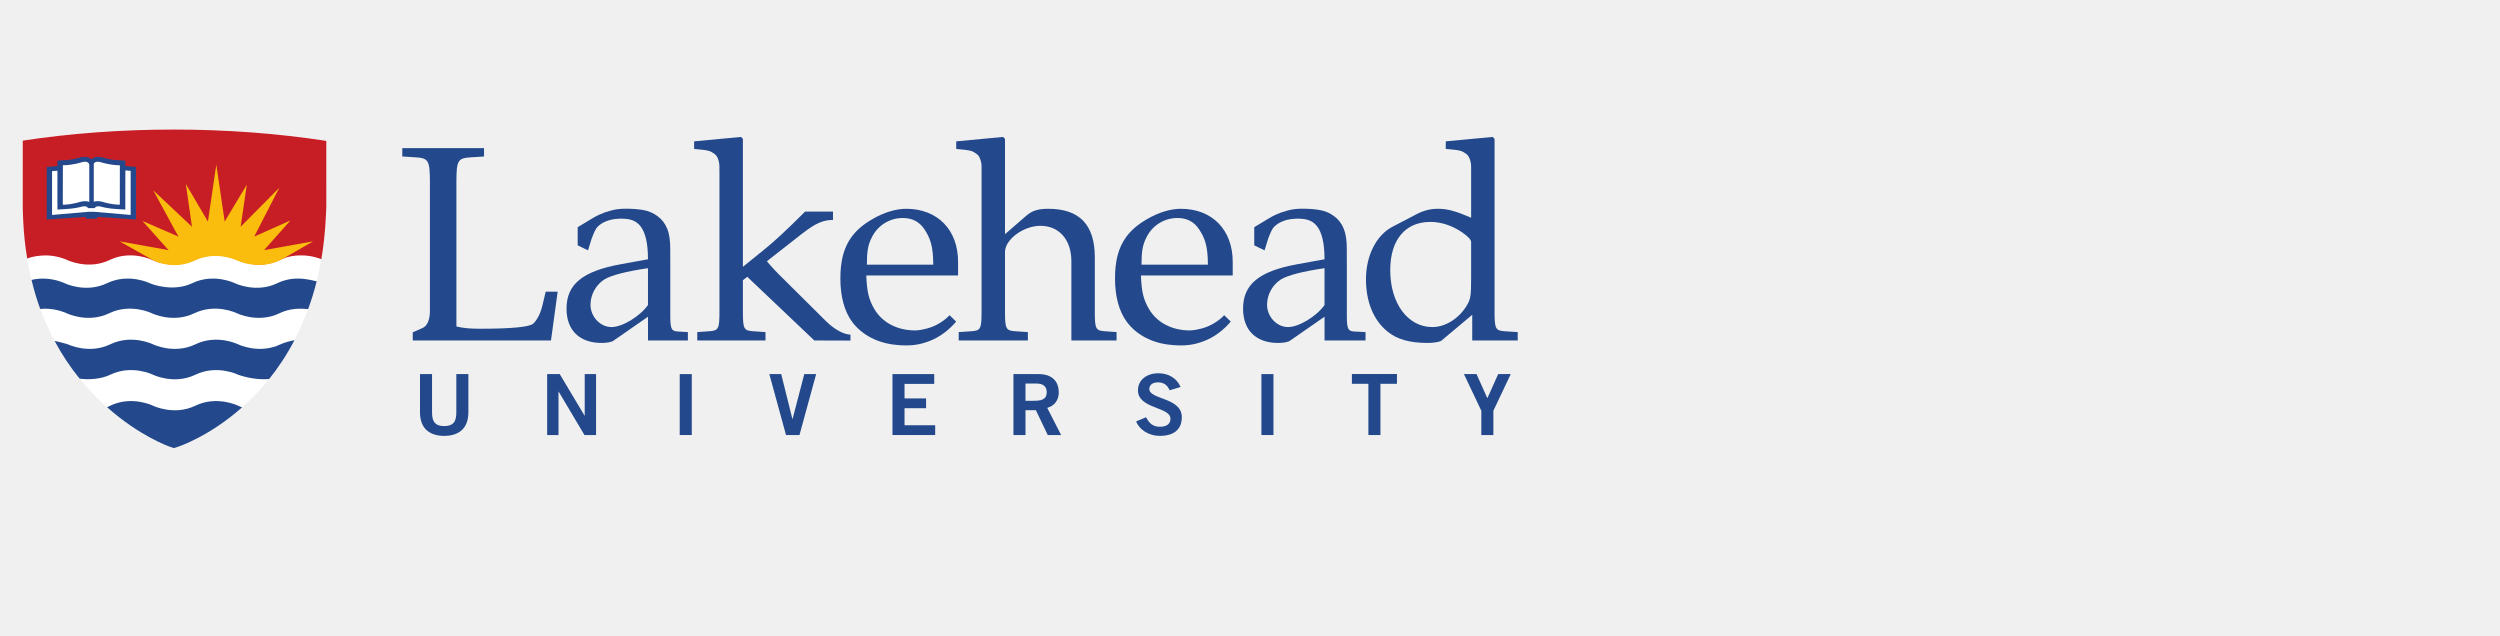
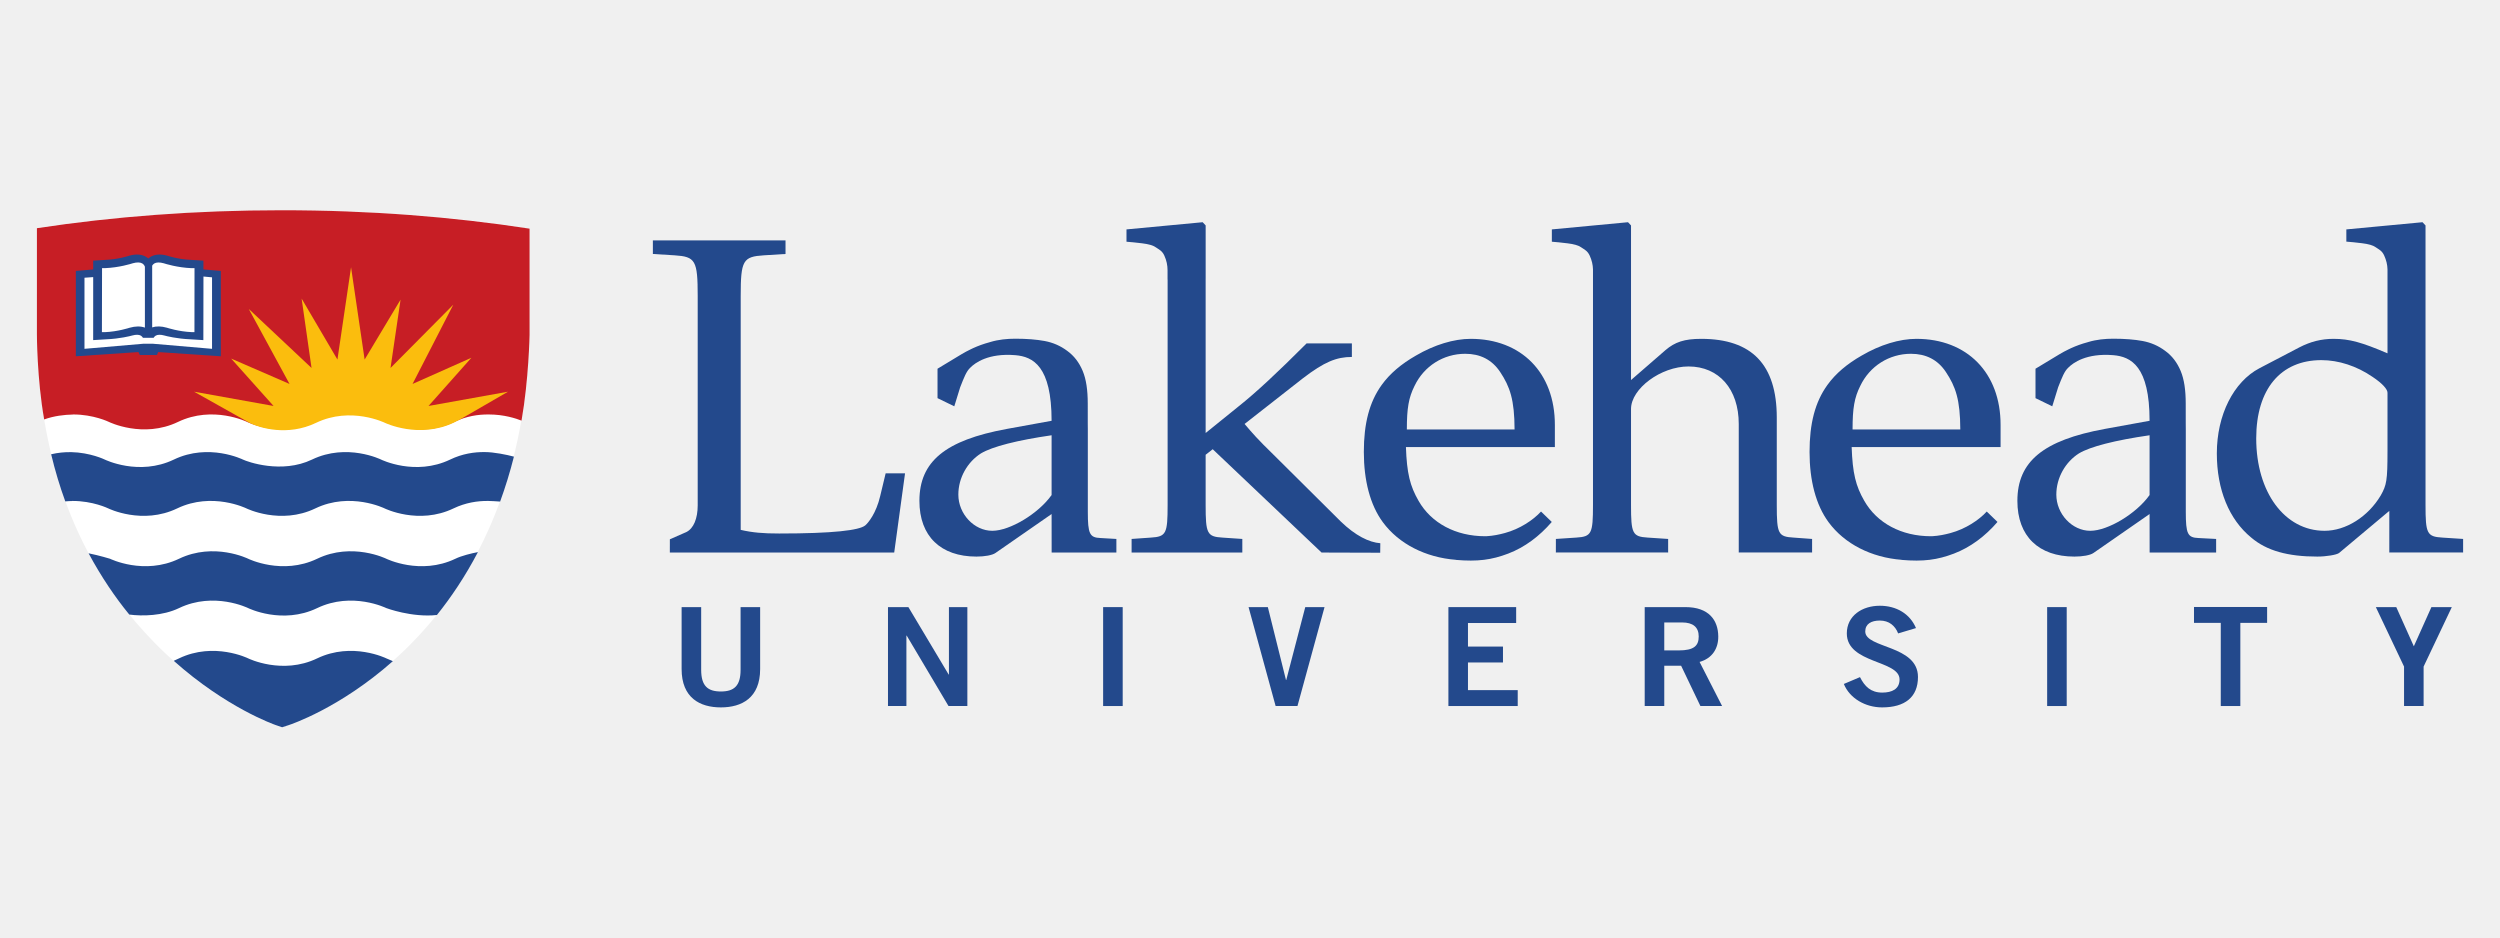
- <svg xmlns="http://www.w3.org/2000/svg" xml:space="preserve" id="svg2" version="1.1" viewBox="0 0 519.33 132">
+ <svg xmlns="http://www.w3.org/2000/svg" xml:space="preserve" id="svg2" version="1.1" viewBox="0 0 320 120">
  <g transform="translate(0,19.3322) scale(0.616179)">
    <defs id="defs6">
      <clipPath id="clipPath18" clipPathUnits="userSpaceOnUse">
        <path id="path16" d="M 0,99 H 389.5 V 0 H 0 Z" />
      </clipPath>
    </defs>
    <g transform="matrix(1.333333,0,0,-1.333333,0,132)" id="g10">
      <g id="g12">
        <g clip-path="url(#clipPath18)" id="g14">
          <g transform="translate(82.4889,86.8828)" id="g20">
            <path id="path22" style="fill:#ffffff;fill-opacity:1;fill-rule:nonzero;stroke:none" d="m 0,0 -2.661,0.414 c -3.658,0.559 -7.737,1.086 -12.114,1.409 -7.68,0.7 -15.661,1.071 -23.855,1.071 -13.413,0 -26.23,-0.989 -38.109,-2.797 v -0.218 l 0.016,-16.402 v -0.002 c 0.003,-0.316 0.011,-0.625 0.017,-0.937 0.006,-0.318 0.013,-0.634 0.022,-0.95 0.003,-0.118 0.004,-0.239 0.008,-0.357 v -0.01 c 0.021,-0.664 0.051,-1.318 0.087,-1.967 0.003,-0.064 0.005,-0.128 0.009,-0.191 v -0.007 c 0.018,-0.311 0.036,-0.621 0.056,-0.928 0,-0.002 0,-0.004 0.001,-0.006 0.01,-0.148 0.022,-0.294 0.032,-0.442 0.009,-0.111 0.016,-0.221 0.025,-0.332 1.726,-21.471 10.492,-34.1 18.027,-41.809 9.253,-9.461 18.502,-12.728 18.889,-12.863 l 0.981,-0.335 0.986,0.318 c 0.388,0.125 9.654,3.196 18.923,12.476 7.755,7.765 16.874,21.433 18.406,43.468 0,0.002 0.001,0.003 0.001,0.004 0.002,0.042 0.005,0.083 0.007,0.125 0.044,0.635 0.083,1.276 0.113,1.926 v 0.009 c 0.006,0.114 0.01,0.231 0.013,0.346 0.057,1.309 0.093,2.64 0.095,4.006 z" />
          </g>
          <g transform="translate(81.2514,56.9972)" id="g24">
            <path id="path26" style="fill:#c71e25;fill-opacity:1;fill-rule:nonzero;stroke:none" d="M 0,0 C 1.129,6.373 1.255,13.376 1.255,13.376 V 29.91 c -12.01,1.855 -25.023,2.869 -38.614,2.869 -13.413,0 -26.264,-0.988 -38.142,-2.797 V 13.448 c 0,0 -0.002,-6.877 1.127,-13.249 10e-4,-0.005 10e-4,-0.01 0.002,-0.015 1.481,0.545 3.194,0.748 4.479,0.764 V 0.96 c 3.221,0.015 5.611,-1.162 5.611,-1.162 0,0 5.314,-2.616 10.762,0 5.448,2.621 10.764,0 10.764,0 0,0 5.309,-2.616 10.761,0 5.446,2.621 10.76,0 10.76,0 0,0 5.309,-2.616 10.763,0 1.867,0.899 3.715,1.177 5.347,1.162 h 0.037 0.011 C -2.729,0.96 -0.836,0.334 0,0" />
          </g>
          <g transform="translate(115.3817,27.9429)" id="g28">
            <path id="path30" style="fill:#23498c;fill-opacity:1;fill-rule:nonzero;stroke:none" d="m 0,0 h 3.048 v -9.647 c 0,-4.504 -2.871,-5.977 -6.118,-5.977 -3.247,0 -6.117,1.473 -6.117,5.977 V 0 h 3.048 v -9.775 c 0,-2.497 1.015,-3.37 3.069,-3.37 2.053,0 3.07,0.873 3.07,3.37 z" />
          </g>
          <g transform="translate(138.3468,12.5323)" id="g32">
            <path id="path34" style="fill:#23498c;fill-opacity:1;fill-rule:nonzero;stroke:none" d="M 0,0 V 15.411 H 3.18 L 9.451,4.909 h 0.045 v 10.502 h 2.871 V 0 H 9.429 L 2.916,10.972 H 2.87 V 0 Z" />
          </g>
          <path id="path36" style="fill:#23498c;fill-opacity:1;fill-rule:nonzero;stroke:none" d="m 171.866,27.943 h 3.048 V 12.532 h -3.048 z" />
          <g transform="translate(194.5242,27.9429)" id="g38">
            <path id="path40" style="fill:#23498c;fill-opacity:1;fill-rule:nonzero;stroke:none" d="M 0,0 H 3.004 L 5.831,-11.355 H 5.873 L 8.834,0 h 3.003 L 7.619,-15.411 H 4.217 Z" />
          </g>
          <g transform="translate(225.6601,12.5323)" id="g42">
            <path id="path44" style="fill:#23498c;fill-opacity:1;fill-rule:nonzero;stroke:none" d="M 0,0 V 15.411 H 10.556 V 12.934 H 3.048 V 9.263 H 8.502 V 6.786 H 3.048 V 2.477 h 7.751 V 0 Z" />
          </g>
          <g transform="translate(259.2908,21.1971)" id="g46">
            <path id="path48" style="fill:#23498c;fill-opacity:1;fill-rule:nonzero;stroke:none" d="m 0,0 h 2.253 c 2.386,0 3.114,0.726 3.114,2.177 0,1.453 -0.906,2.179 -2.584,2.179 H 0 Z M -3.048,-8.665 V 6.746 h 6.36 c 3.622,0 5.081,-2.029 5.102,-4.569 0.022,-1.899 -0.972,-3.435 -2.913,-3.97 l 3.51,-6.872 H 5.631 L 2.628,-2.39 H 0 v -6.275 z" />
          </g>
          <g transform="translate(295.728,23.8449)" id="g50">
            <path id="path52" style="fill:#23498c;fill-opacity:1;fill-rule:nonzero;stroke:none" d="m 0,0 c -0.465,1.195 -1.415,2.005 -2.851,2.005 -1.324,0 -2.273,-0.512 -2.273,-1.705 0,-2.65 8.214,-2.093 8.214,-7.087 0,-3.158 -2.054,-4.739 -5.588,-4.739 -2.604,0 -5.057,1.41 -5.961,3.652 l 2.515,1.065 c 0.731,-1.45 1.681,-2.41 3.469,-2.41 1.525,0 2.695,0.552 2.695,2.047 0,3.031 -8.216,2.433 -8.216,7.172 0,2.753 2.386,4.311 5.145,4.311 2.562,0 4.684,-1.239 5.632,-3.479 z" />
          </g>
          <path id="path54" style="fill:#23498c;fill-opacity:1;fill-rule:nonzero;stroke:none" d="m 318.944,27.943 h 3.047 V 12.532 h -3.047 z" />
          <g transform="translate(353.2145,27.9633)" id="g56">
            <path id="path58" style="fill:#23498c;fill-opacity:1;fill-rule:nonzero;stroke:none" d="m 0,0 v -2.475 h -4.172 v -12.956 h -3.049 v 12.956 h -4.172 V 0 Z" />
          </g>
          <g transform="translate(376.0726,21.8381)" id="g60">
            <path id="path62" style="fill:#23498c;fill-opacity:1;fill-rule:nonzero;stroke:none" d="M 0,0 2.738,6.105 H 5.917 L 1.523,-3.159 v -6.147 h -3.047 v 6.147 l -4.395,9.264 h 3.181 z" />
          </g>
          <g transform="translate(33.3119,68.1018)" id="g64">
            <path id="path66" style="fill:#ffffff;fill-opacity:1;fill-rule:nonzero;stroke:none" d="m 0,0 h -20.596 v 11.482 h 2.755 v 1.49 l 7.782,0.989 7.518,-0.846 V 11.482 H 0 Z" />
          </g>
          <g transform="translate(70.9503,35.4794)" id="g68">
            <path id="path70" style="fill:#23498c;fill-opacity:1;fill-rule:nonzero;stroke:none" d="m 0,0 c -5.452,-2.614 -10.765,0 -10.765,0 0,0 -5.312,2.62 -10.765,0 -5.444,-2.614 -10.758,0 -10.758,0 0,0 -5.312,2.62 -10.765,0 -5.45,-2.614 -10.762,0 -10.762,0 0,0 -1.638,0.502 -3.337,0.85 1.989,-3.696 4.134,-6.846 6.341,-9.547 2.043,-0.268 5.216,-0.214 7.758,1.009 5.453,2.619 10.765,0 10.765,0 0,0 5.314,-2.62 10.758,0 5.453,2.619 10.765,0 10.765,0 0,0 3.967,-1.501 7.887,-1.077 2.212,2.759 4.405,6.01 6.39,9.801 C 2.516,0.845 0.952,0.469 0,0" />
          </g>
          <g transform="translate(75.5189,52.0984)" id="g72">
            <path id="path74" style="fill:#23498c;fill-opacity:1;fill-rule:nonzero;stroke:none" d="m 0,0 c -1.636,0.018 -3.507,-0.257 -5.387,-1.168 -5.453,-2.614 -10.76,0 -10.76,0 0,0 -5.316,2.623 -10.762,0 -4.728,-2.266 -10.059,-0.342 -10.76,0 0,0 -5.316,2.623 -10.765,0 -5.447,-2.614 -10.761,0 -10.761,0 0,0 -2.238,1.104 -5.298,1.163 v -0.007 c -0.954,0.018 -1.991,-0.079 -3.058,-0.33 0.156,-0.649 0.318,-1.288 0.488,-1.916 0.002,-0.008 0.004,-0.016 0.006,-0.023 0.163,-0.604 0.332,-1.196 0.507,-1.779 0.013,-0.043 0.026,-0.085 0.039,-0.13 0.167,-0.554 0.34,-1.098 0.518,-1.637 0.019,-0.058 0.038,-0.119 0.058,-0.178 0.184,-0.549 0.373,-1.091 0.567,-1.623 0.007,-0.02 0.013,-0.039 0.02,-0.059 0.367,0.037 0.732,0.057 1.082,0.061 v 0.011 c 3.216,0.015 5.605,-1.156 5.605,-1.156 0,0 5.311,-2.625 10.76,0 5.453,2.612 10.764,0 10.764,0 0,0 5.315,-2.625 10.759,0 5.452,2.612 10.767,0 10.767,0 0,0 5.312,-2.625 10.762,0 1.863,0.889 3.712,1.171 5.339,1.156 h 0.045 0.019 c 0.348,0 1.312,-0.058 1.847,-0.097 0.4,1.097 0.781,2.227 1.139,3.391 10e-4,0.003 0.003,0.007 0.004,0.011 0.175,0.569 0.344,1.148 0.508,1.733 0.009,0.03 0.016,0.058 0.025,0.087 0.154,0.555 0.303,1.117 0.448,1.687 0.007,0.031 0.014,0.062 0.023,0.093 C 3.448,-0.414 1.449,0 0,0" />
          </g>
          <g transform="translate(61.211,19.5242)" id="g76">
            <path id="path78" style="fill:#23498c;fill-opacity:1;fill-rule:nonzero;stroke:none" d="m 0,0 c -0.442,0.182 -1.025,0.435 -1.025,0.435 0,0 -5.312,2.62 -10.765,0 -5.444,-2.621 -10.759,0 -10.759,0 0,0 -5.312,2.62 -10.764,0 -0.152,-0.074 -0.541,-0.252 -0.833,-0.383 8.162,-7.281 15.561,-9.897 15.906,-10.017 l 0.982,-0.336 0.986,0.319 C -15.922,-9.869 -8.309,-7.346 0,0" />
          </g>
          <g transform="translate(49.2265,56.647)" id="g80">
            <path id="path82" style="fill:#fbbd0d;fill-opacity:1;fill-rule:nonzero;stroke:none" d="m 0,0 c 5.446,2.622 10.76,0 10.76,0 0,0 5.309,-2.557 10.763,0.059 0.256,0.124 0.529,0.29 0.783,0.391 L 29.919,4.858 17.537,2.634 24.211,10.141 15.047,6.065 21.393,18.41 11.617,8.556 13.18,19.198 7.583,9.866 5.466,24.244 3.345,9.866 l -5.578,9.497 1.544,-10.807 -9.778,9.192 6.349,-11.683 -9.088,3.948 6.597,-7.379 -12.383,2.224 8.732,-4.902 C -8.817,-0.756 -4.459,-2.139 0,0" />
          </g>
          <g transform="translate(219.1854,55.6174)" id="g84">
            <path id="path86" style="fill:#23498c;fill-opacity:1;fill-rule:nonzero;stroke:none" d="m 0,0 c 0,3.314 0.28,4.952 1.196,6.786 1.481,3.103 4.513,5.008 7.901,5.008 2.328,0 4.16,-0.917 5.431,-2.821 C 16.065,6.665 16.769,4.634 16.783,0 Z m 9.945,14.122 c -2.611,0 -5.645,-0.917 -8.537,-2.61 -2.292,-1.315 -4.043,-2.795 -5.319,-4.561 -1.942,-2.687 -2.79,-6.035 -2.79,-10.462 0,-4.444 0.985,-8.253 2.962,-10.934 2.495,-3.39 6.675,-5.497 11.38,-5.86 l -0.008,-0.013 c 3.398,-0.291 5.579,0 8.158,0.982 2.577,0.982 4.871,2.709 6.788,4.93 l -1.674,1.623 c -1.227,-1.338 -3.304,-2.716 -5.634,-3.348 -0.887,-0.241 -1.842,-0.441 -2.885,-0.498 -0.063,0 -0.122,-0.002 -0.185,-0.002 -4.585,0 -8.395,2.047 -10.369,5.502 -1.34,2.325 -1.832,4.302 -1.975,8.39 h 23.021 0.183 v 3.46 c 0,8.11 -5.219,13.401 -13.116,13.401" />
          </g>
          <g transform="translate(288.6273,55.6174)" id="g88">
            <path id="path90" style="fill:#23498c;fill-opacity:1;fill-rule:nonzero;stroke:none" d="m 0,0 c 0,3.314 0.28,4.952 1.198,6.786 1.481,3.103 4.513,5.008 7.899,5.008 2.328,0 4.162,-0.917 5.431,-2.821 C 16.066,6.665 16.771,4.634 16.785,0 Z M 9.945,14.122 C 7.334,14.122 4.302,13.205 1.41,11.512 -0.884,10.197 -2.633,8.717 -3.909,6.951 -5.852,4.264 -6.701,0.916 -6.701,-3.511 c 0,-4.444 0.987,-8.253 2.964,-10.934 2.493,-3.39 6.673,-5.497 11.379,-5.86 l -0.009,-0.013 c 3.4,-0.291 5.579,0 8.16,0.982 2.577,0.982 4.869,2.709 6.786,4.93 l -1.672,1.623 c -1.227,-1.338 -3.306,-2.716 -5.636,-3.348 -0.885,-0.241 -1.841,-0.441 -2.885,-0.498 -0.061,0 -0.122,-0.002 -0.185,-0.002 -4.585,0 -8.394,2.047 -10.367,5.502 -1.34,2.325 -1.834,4.302 -1.975,8.39 h 23.019 0.183 v 3.46 c 0,8.11 -5.219,13.401 -13.116,13.401" />
          </g>
          <g transform="translate(163.838,45.4059)" id="g92">
            <path id="path94" style="fill:#23498c;fill-opacity:1;fill-rule:nonzero;stroke:none" d="m 0,0 c -2.045,-2.892 -6.487,-5.573 -9.239,-5.573 -2.821,0 -5.29,2.612 -5.29,5.643 0,2.609 1.412,5.08 3.527,6.418 C -9.239,7.547 -5.359,8.534 0,9.311 Z M 7.618,-6.699 C 5.927,-6.631 5.643,-6.064 5.643,-2.61 v 12.908 c 0,0.274 -0.003,0.541 -0.008,0.806 -0.002,1.441 -0.003,2.8 -0.003,3.156 0,2.07 -0.24,3.764 -0.79,5.079 -0.548,1.315 -1.35,2.356 -2.408,3.122 -1.053,0.788 -2.231,1.299 -3.526,1.538 -1.292,0.238 -2.811,0.356 -4.55,0.356 -1.264,0 -2.618,-0.123 -3.942,-0.526 -0.044,-0.013 -0.084,-0.027 -0.127,-0.04 -0.86,-0.23 -1.703,-0.533 -2.532,-0.911 -0.116,-0.052 -0.226,-0.108 -0.338,-0.162 -0.489,-0.237 -0.975,-0.49 -1.454,-0.78 l -3.738,-2.257 v -4.585 l 2.612,-1.271 0.916,2.963 c 0.602,1.525 0.956,2.479 1.572,3.051 10e-4,-0.001 -10e-4,0.002 0,0 0.749,0.76 2.812,2.294 7.005,1.953 C -2.885,21.564 0,20.075 0,11.567 L -6.98,10.298 C -16.574,8.534 -20.595,5.22 -20.595,-0.917 c 0,-5.502 3.316,-8.674 8.888,-8.674 1.27,0 2.468,0.211 2.962,0.561 L 0,-2.961 0.007,-8.958 c 0.018,0.002 0.035,0.004 0.052,0.004 h 9.98 c 0.018,0 0.037,-0.002 0.054,-0.004 v 2.116 z" />
          </g>
          <g transform="translate(334.902,45.4059)" id="g96">
            <path id="path98" style="fill:#23498c;fill-opacity:1;fill-rule:nonzero;stroke:none" d="m 0,0 c -2.045,-2.892 -6.488,-5.573 -9.239,-5.573 -2.822,0 -5.29,2.612 -5.29,5.643 0,2.609 1.411,5.08 3.526,6.418 C -9.239,7.547 -5.36,8.534 0,9.311 Z M 7.618,-6.699 C 5.925,-6.631 5.643,-6.064 5.643,-2.61 v 12.908 c 0,0.274 -0.004,0.541 -0.008,0.806 -0.002,1.441 -0.003,2.8 -0.003,3.156 0,2.07 -0.24,3.764 -0.792,5.079 -0.548,1.315 -1.348,2.356 -2.408,3.122 -1.052,0.788 -2.23,1.299 -3.524,1.538 -1.293,0.238 -2.811,0.356 -4.549,0.356 -1.265,0 -2.618,-0.123 -3.943,-0.526 -0.045,-0.013 -0.085,-0.027 -0.127,-0.04 -0.861,-0.23 -1.703,-0.533 -2.531,-0.911 -0.117,-0.052 -0.227,-0.108 -0.34,-0.162 -0.488,-0.237 -0.974,-0.49 -1.454,-0.78 l -3.738,-2.257 v -4.585 l 2.612,-1.271 0.915,2.963 c 0.604,1.525 0.958,2.479 1.573,3.051 10e-4,-0.001 0,0.002 0,0 0.751,0.76 2.812,2.294 7.005,1.953 C -2.885,21.564 0,20.075 0,11.567 L -6.981,10.298 C -16.574,8.534 -20.596,5.22 -20.596,-0.917 c 0,-5.502 3.316,-8.674 8.889,-8.674 1.269,0 2.468,0.211 2.962,0.561 L 0,-2.961 0.008,-8.958 c 0.016,0.002 0.033,0.004 0.051,0.004 h 10.256 c 0.016,0 0.036,-0.002 0.054,-0.004 v 2.116 z" />
          </g>
          <g transform="translate(137.9845,48.791)" id="g100">
            <path id="path102" style="fill:#23498c;fill-opacity:1;fill-rule:nonzero;stroke:none" d="m 0,0 -0.846,-3.526 c -0.636,-2.751 -1.907,-4.231 -2.328,-4.585 -0.919,-0.776 -5.021,-1.269 -13.413,-1.269 -2.54,0 -4.162,0.142 -5.997,0.565 v 36.428 c 0,5.571 0.353,6.136 3.599,6.348 l 3.384,0.21 v 2.117 h -0.003 v 0.003 h -20.665 v -0.275 h 0.002 v -1.845 l 3.386,-0.21 c 3.245,-0.212 3.598,-0.777 3.598,-6.348 V -4.993 c 0,-2.044 -0.634,-3.596 -1.764,-4.159 l -2.575,-1.13 v -1.127 h -0.002 v -0.93 h 0.002 v -0.004 c 0.024,0.002 0.048,0.004 0.072,0.004 h 22.486 c 0.157,0 0.313,-0.004 0.47,-0.004 0.772,0 1.294,0 1.816,0.004 H 1.333 L 3.02,0 Z" />
          </g>
          <g transform="translate(279.4321,38.7752)" id="g104">
            <path id="path106" style="fill:#23498c;fill-opacity:1;fill-rule:nonzero;stroke:none" d="m 0,0 c -2.397,0.143 -2.612,0.567 -2.612,5.078 v 13.614 c 0,8.25 -3.879,12.272 -11.777,12.272 -2.611,0 -4.091,-0.494 -5.571,-1.764 l -5.361,-4.656 v 23.983 10e-4 0.106 l -0.467,0.5 -11.868,-1.119 v -1.919 c 0.62,-0.045 1.436,-0.127 2.443,-0.25 1.007,-0.122 1.714,-0.326 2.111,-0.615 0.556,-0.378 1.003,-0.554 1.347,-1.308 0.326,-0.715 0.492,-1.428 0.509,-2.143 V 5.078 c 0,-4.443 -0.211,-4.935 -2.608,-5.078 l -3.174,-0.211 v -1.177 h -0.002 v -0.935 h 0.002 v -0.004 c 0.029,0.002 0.059,0.004 0.091,0.004 h 17.309 c 0.031,0 0.06,-0.002 0.091,-0.004 v 2.116 L -22.713,0 c -2.397,0.143 -2.608,0.635 -2.608,5.078 v 14.953 c 0,3.175 4.655,6.63 8.957,6.63 4.726,0 7.827,-3.526 7.827,-8.957 V -2.327 c 0.019,0.002 0.039,0.004 0.058,0.004 h 11.31 c 0.02,0 0.039,-0.002 0.059,-0.004 v 2.116 z" />
          </g>
          <g transform="translate(371.9692,52.2462)" id="g108">
            <path id="path110" style="fill:#23498c;fill-opacity:1;fill-rule:nonzero;stroke:none" d="m 0,0 c 0,-4.584 -0.139,-5.288 -1.056,-6.911 -1.977,-3.314 -5.432,-5.502 -8.748,-5.502 -6.205,0 -10.649,5.997 -10.649,14.389 0,7.688 3.809,12.201 10.156,12.201 2.681,0 5.502,-0.916 7.97,-2.609 C -0.847,10.581 0,9.664 0,9.1 Z m 8.537,-13.471 c -2.397,0.143 -2.612,0.636 -2.612,5.078 v 43.449 l -0.002,0.002 v 0.105 l -0.467,0.5 -11.868,-1.119 v -1.905 c 0.622,-0.044 1.438,-0.126 2.445,-0.249 1.007,-0.122 1.714,-0.326 2.111,-0.616 C -1.3,31.396 -0.852,31.22 -0.511,30.467 -0.183,29.747 -0.015,29.03 0,28.311 V 15.235 c -3.948,1.694 -5.923,2.258 -8.391,2.258 -1.906,0 -3.596,-0.424 -5.361,-1.34 l -6.208,-3.245 c -4.018,-2.117 -6.629,-7.265 -6.629,-13.26 0,-5.642 1.905,-10.297 5.36,-13.119 2.399,-2.045 5.715,-2.96 10.299,-2.96 1.409,0 3.031,0.279 3.386,0.561 l 7.828,6.56 -0.002,-6.488 c 0.018,0.002 0.035,0.004 0.052,0.004 h 11.38 c 0.022,0 0.044,-0.002 0.067,-0.004 v 2.116 z" />
          </g>
          <g transform="translate(188.9393,52.543)" id="g112">
            <path id="path114" style="fill:#23498c;fill-opacity:1;fill-rule:nonzero;stroke:none" d="m 0,0 16.959,-16.098 9.137,-0.029 0.015,1.483 c -1.747,0.12 -3.904,1.197 -6.16,3.383 L 9.48,-0.86 C 6.94,1.608 6.165,2.526 4.965,3.936 l 9.098,7.124 c 3.316,2.539 5.219,3.315 7.618,3.315 V 16.49 H 14.627 C 10.115,11.976 6.799,8.873 4.047,6.687 L -1.101,2.526 v 24.052 h 0.002 v 8.288 l -0.467,0.5 -11.868,-1.118 v -1.92 c 0.622,-0.045 1.438,-0.127 2.445,-0.249 1.007,-0.123 1.713,-0.326 2.11,-0.616 0.555,-0.378 1.003,-0.554 1.346,-1.307 0.344,-0.755 0.496,-1.508 0.496,-2.263 v -1.456 l 0.011,10e-4 V -8.69 c 0,-4.442 -0.21,-4.935 -2.608,-5.078 l -3.003,-0.211 v -2.116 c 0.031,0.002 0.062,0.004 0.093,0.004 H 4.524 c 0.029,0 0.058,-0.002 0.089,-0.004 v 0.004 0.936 1.176 l -3.104,0.211 c -2.398,0.143 -2.61,0.636 -2.61,5.078 v 7.827 z" />
          </g>
          <g transform="translate(33.0349,68.1852)" id="g116">
            <path id="path118" style="fill:#23498c;fill-opacity:1;fill-rule:nonzero;stroke:none" d="M 0,0 -9.166,0.787 -10.687,0.793 -19.873,0 v 11.076 l 1.358,0.097 -0.004,-9.817 2.062,0.128 c 2.038,0.079 3.781,0.514 4.012,0.588 0.59,0.163 1.062,0.155 1.366,-0.025 0.154,-0.095 0.25,-0.222 0.312,-0.33 h 1.675 v 0.011 c 0.062,0.108 0.158,0.23 0.309,0.319 0.304,0.18 0.775,0.188 1.364,0.025 0.23,-0.074 1.974,-0.509 4.012,-0.588 L -1.353,1.356 -1.336,11.262 0,11.138 Z m -16.66,12.57 c 2.194,0.086 4.072,0.681 4.319,0.761 0.635,0.176 1.143,0.165 1.471,-0.028 0.253,-0.152 0.369,-0.392 0.41,-0.517 V 3.303 c -0.667,0.242 -1.46,0.238 -2.366,-0.016 L -12.871,3.274 C -12.887,3.27 -14.67,2.677 -16.712,2.595 h -0.445 l 0.021,9.975 z m 7.334,0.388 c 0.069,0.115 0.172,0.244 0.334,0.341 0.326,0.195 0.833,0.204 1.467,0.028 0.248,-0.079 2.124,-0.673 4.315,-0.76 h 0.481 L -2.74,2.6 h -0.418 c -2.039,0.081 -3.82,0.673 -3.838,0.677 L -7.039,3.289 C -7.907,3.536 -8.674,3.549 -9.326,3.34 Z M 1.352,12.133 h 0.015 l -2.709,0.237 -0.003,1.368 -2.016,0.124 c -1.895,0.079 -3.551,0.627 -3.568,0.632 l -0.039,0.014 c -1.069,0.298 -1.97,0.227 -2.68,-0.215 -0.105,-0.065 -0.197,-0.135 -0.284,-0.207 -0.087,0.072 -0.181,0.142 -0.285,0.207 -0.709,0.442 -1.61,0.513 -2.68,0.215 l -0.042,-0.014 c -0.013,-0.005 -1.67,-0.553 -3.566,-0.632 l -2.014,-0.124 0.003,-1.372 -2.706,-0.233 h 0.002 V -1.164 l 9.754,0.658 0.21,-0.456 h 2.673 l 0.2,0.456 9.752,-0.658 v 13.297 z" />
          </g>
        </g>
      </g>
    </g>
  </g>
</svg>
